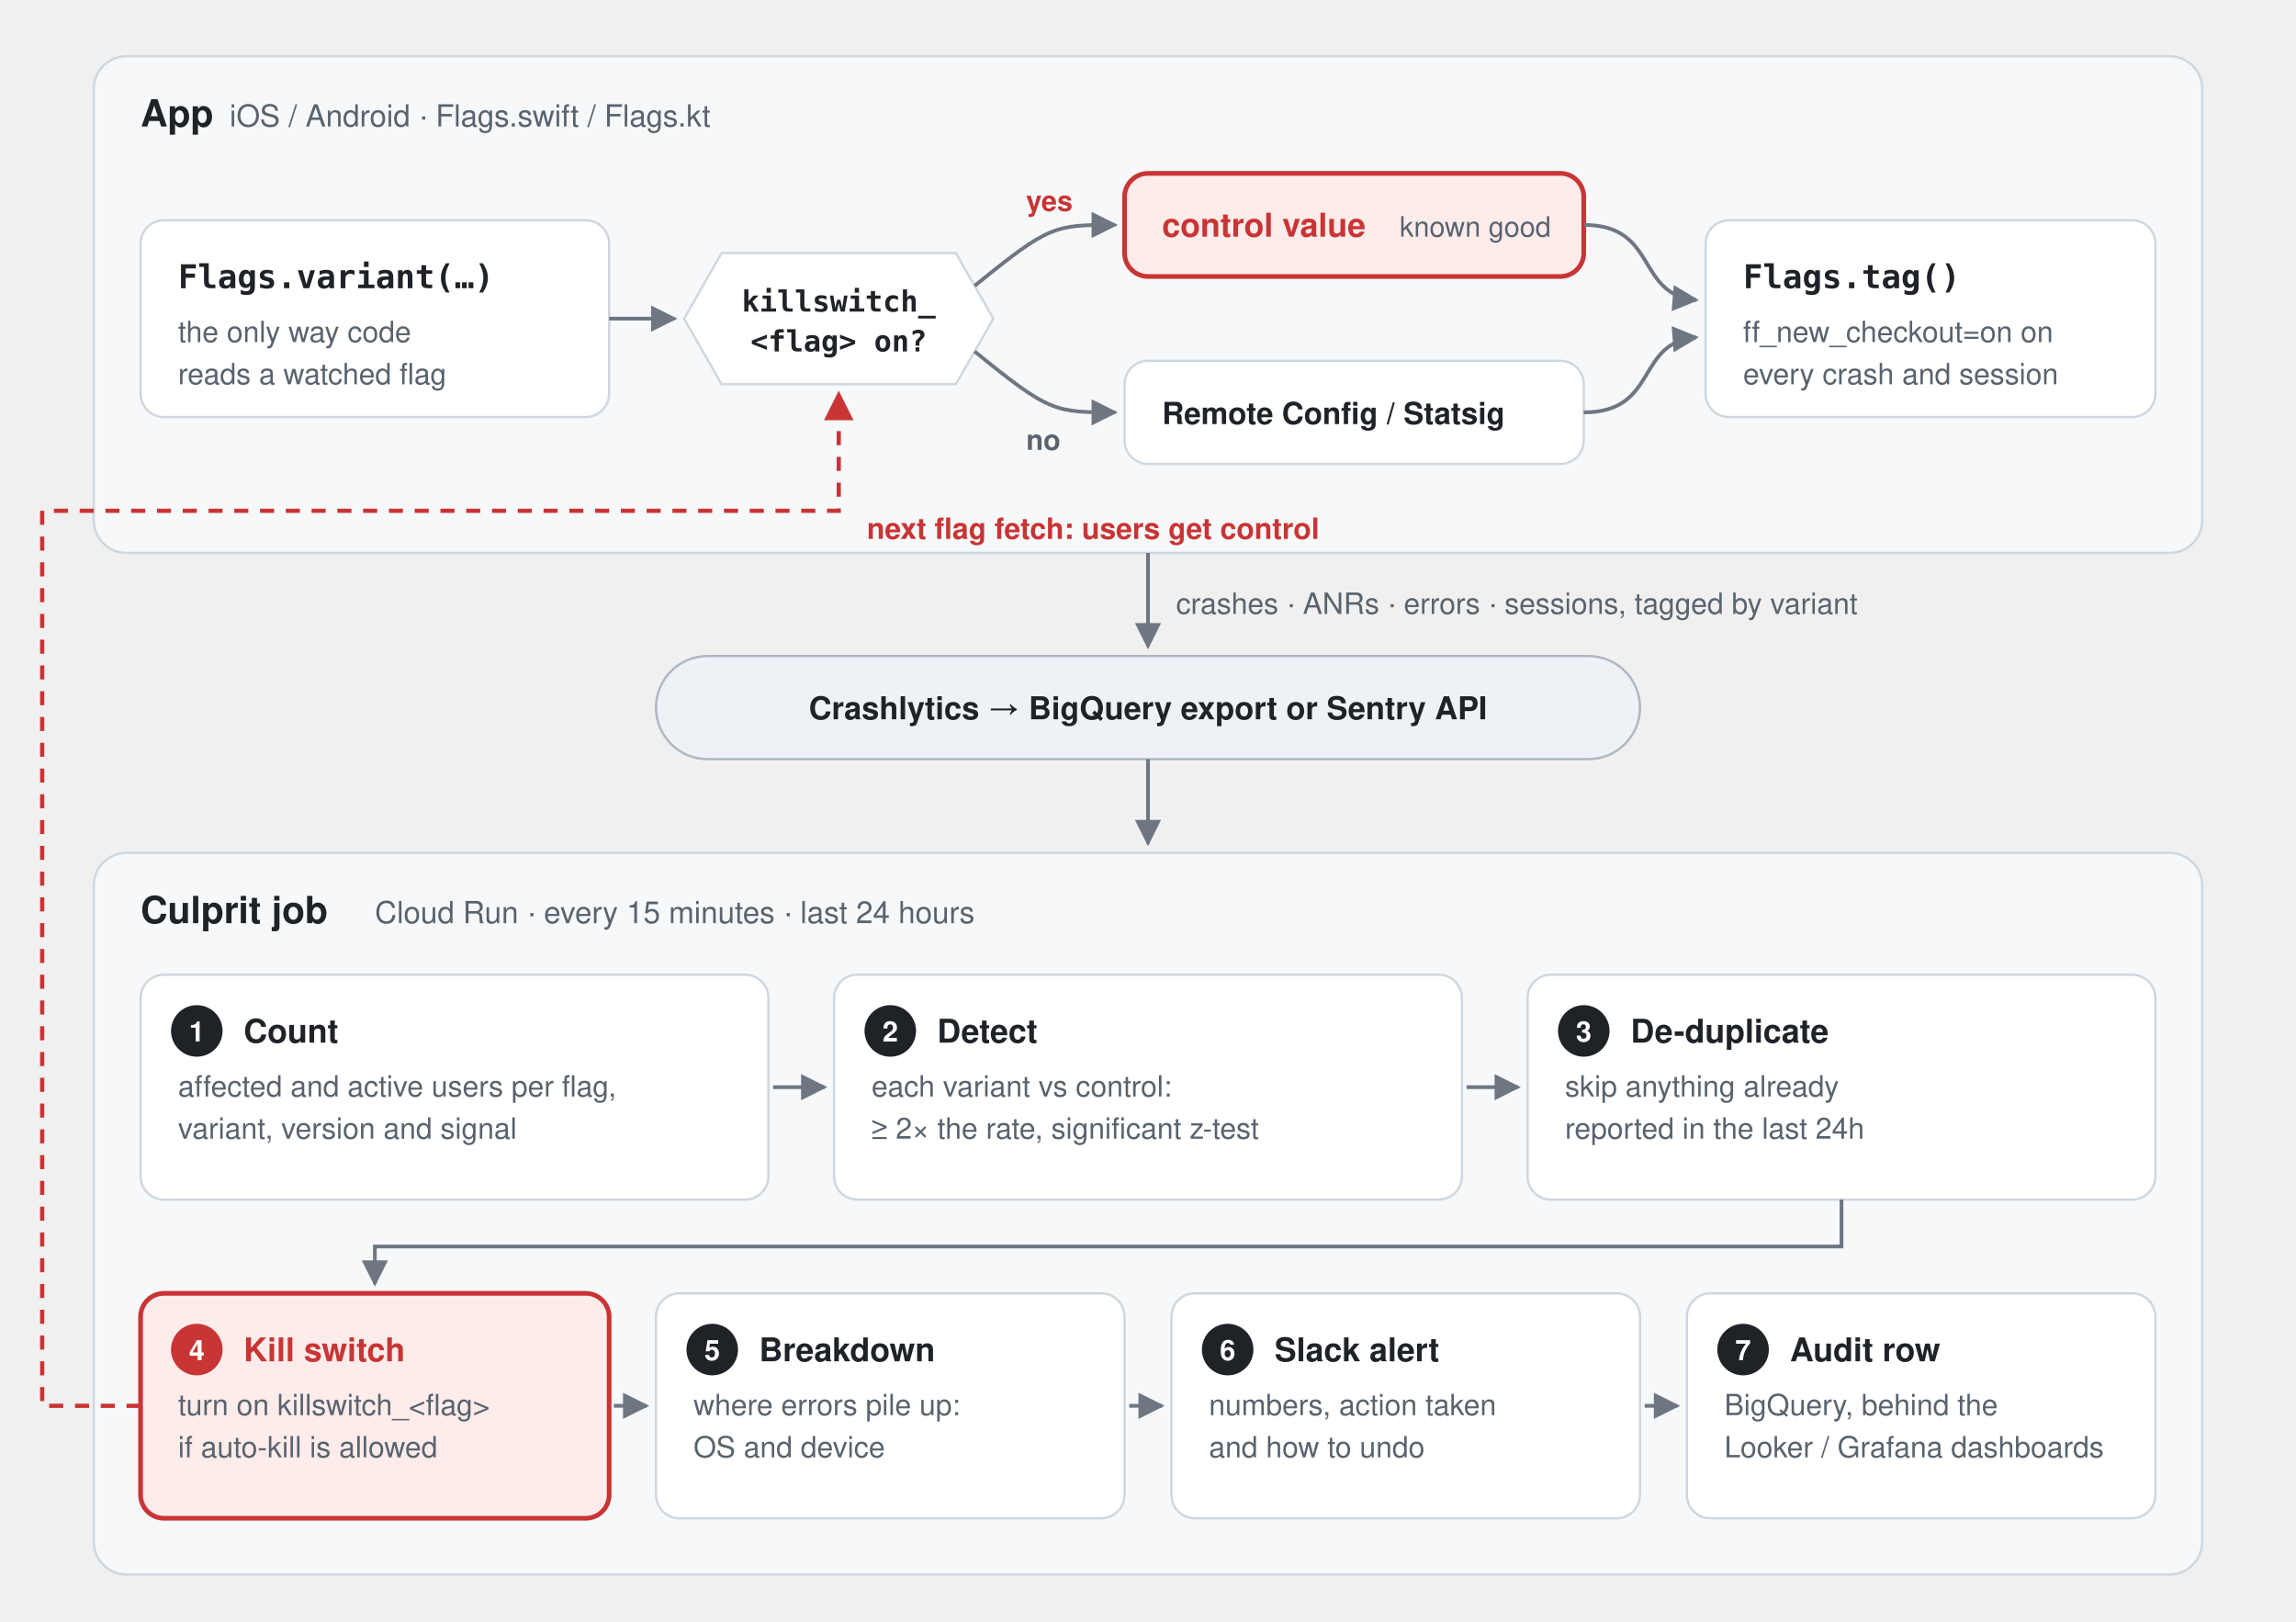
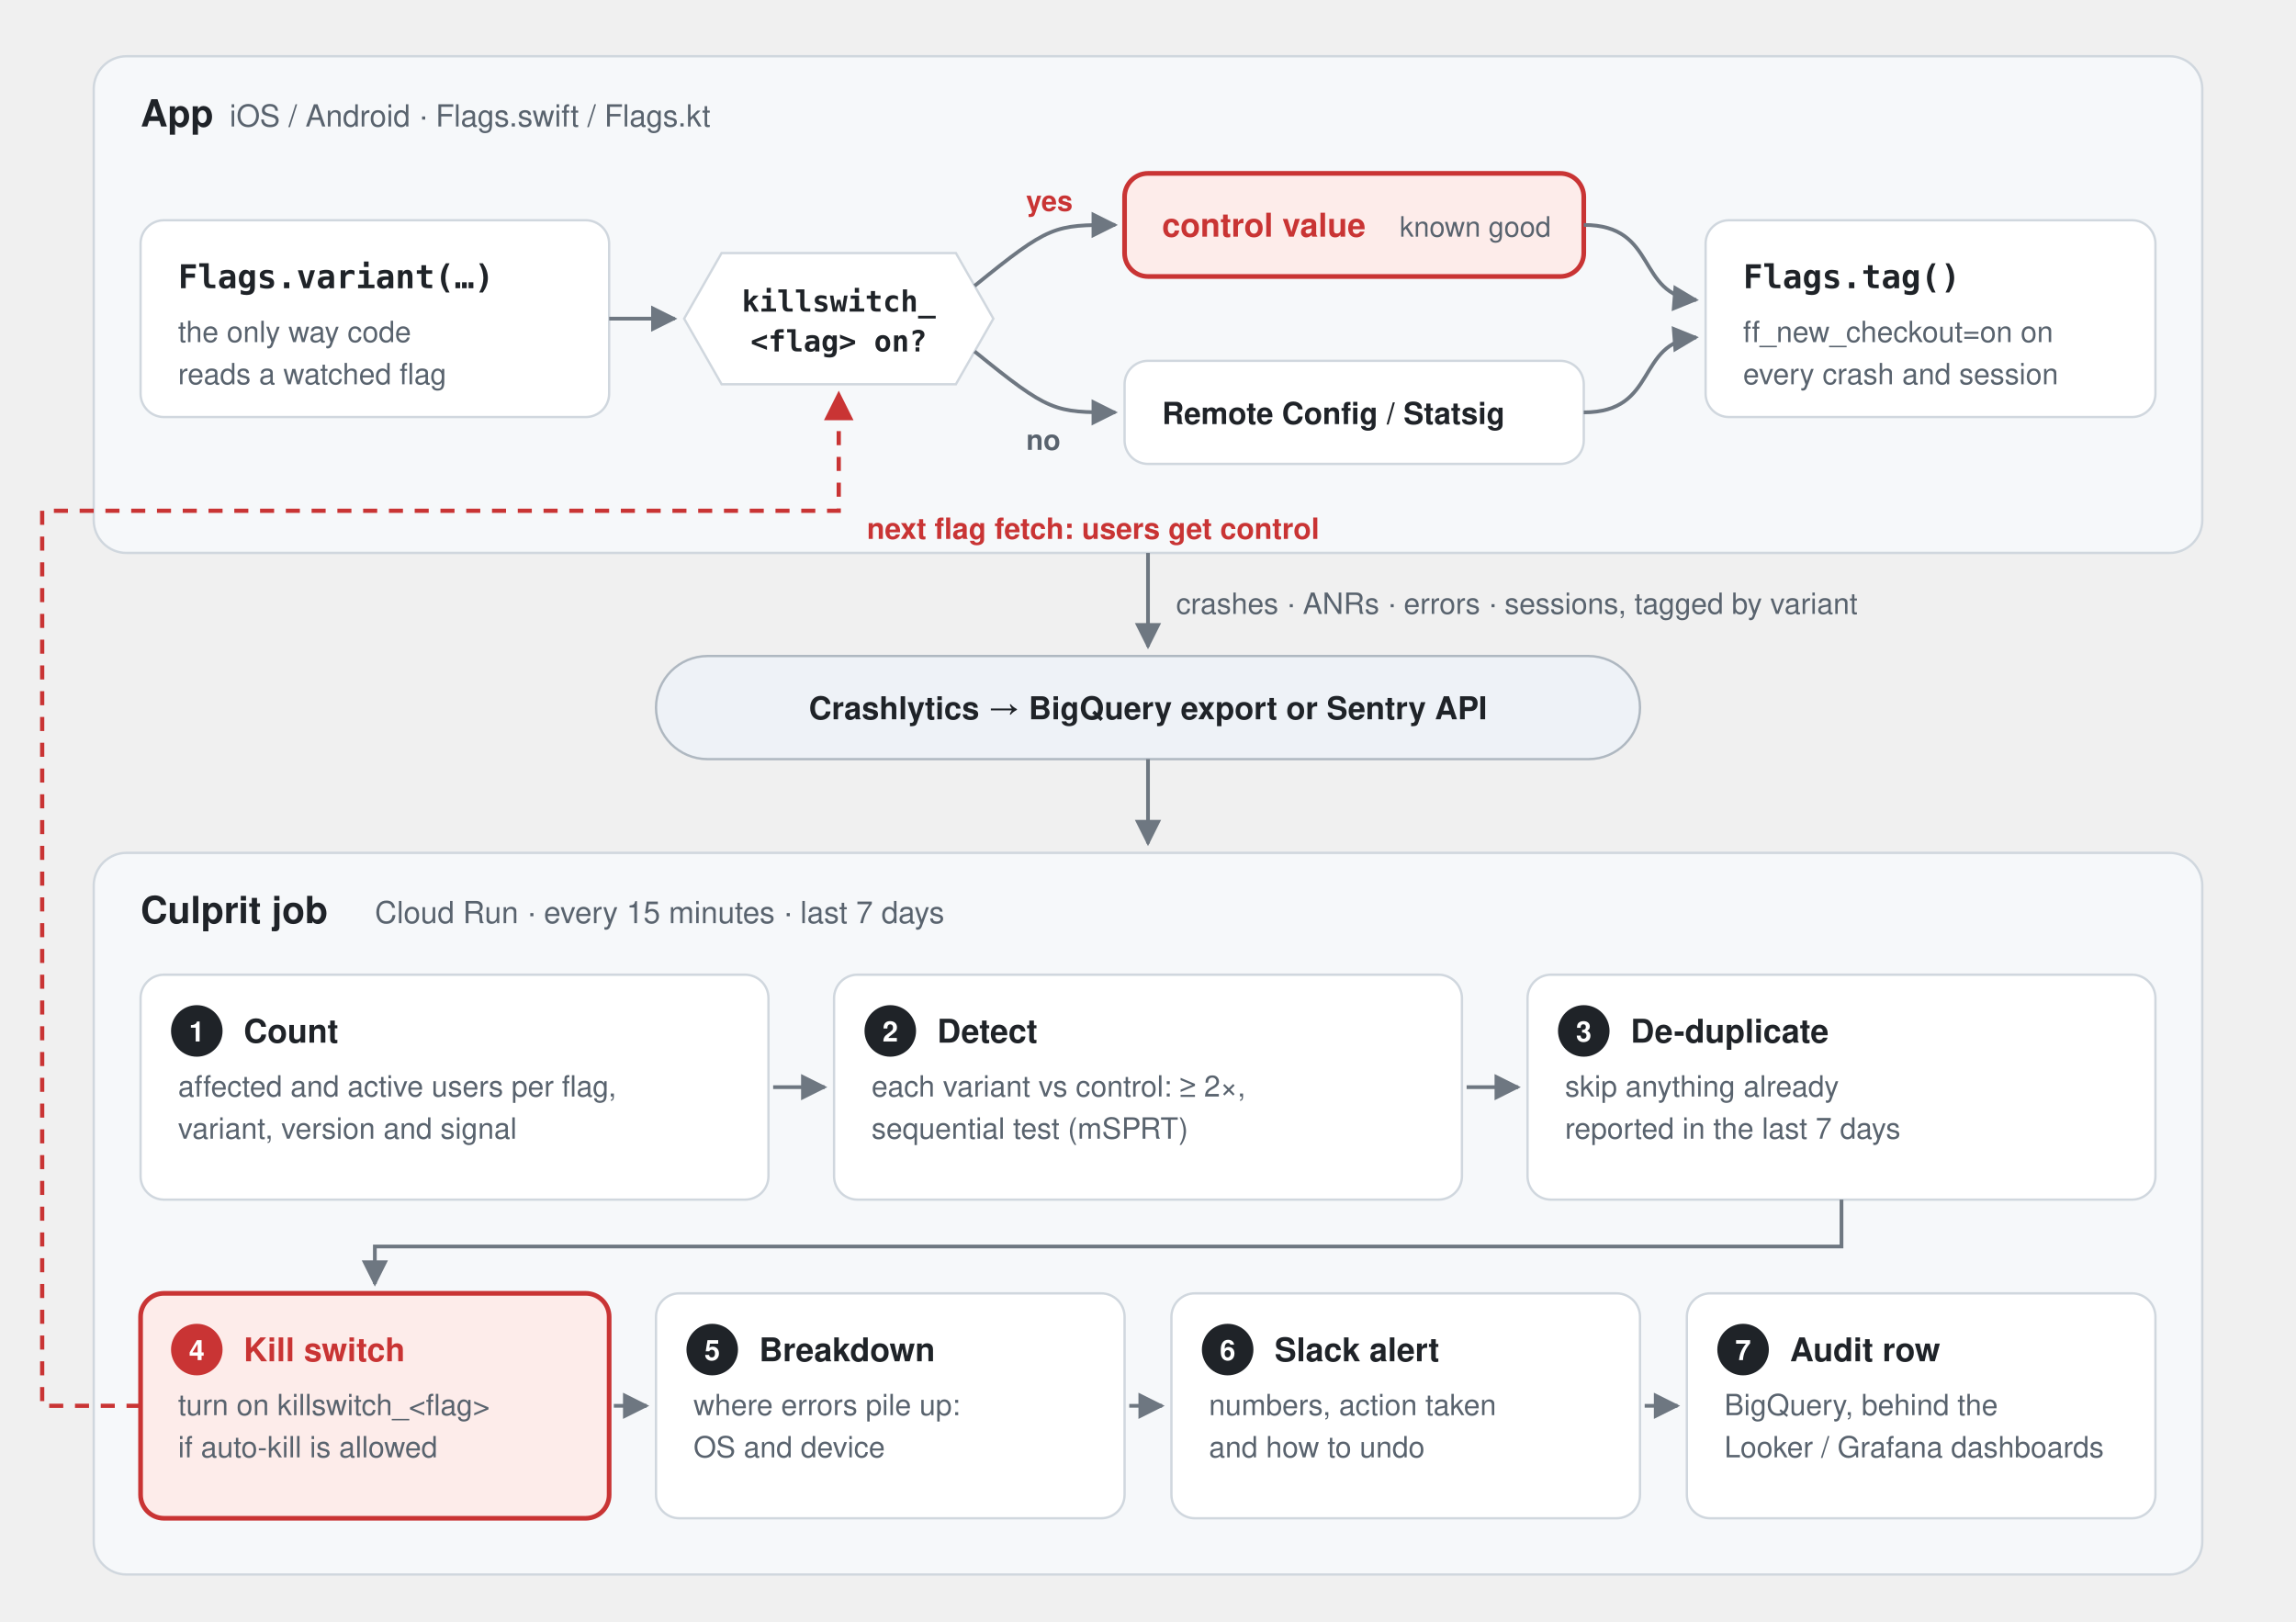
<svg xmlns="http://www.w3.org/2000/svg" viewBox="0 0 980 692" width="980" height="692" role="img" aria-labelledby="t d">
  <defs>
    <marker id="h" viewBox="0 0 10 10" refX="9" refY="5" markerWidth="7" markerHeight="7" orient="auto-start-reverse">
      <path d="M0,0 L10,5 L0,10 z" fill="#6e7781" />
    </marker>
    <marker id="ha" viewBox="0 0 10 10" refX="9" refY="5" markerWidth="7" markerHeight="7" orient="auto-start-reverse">
      <path d="M0,0 L10,5 L0,10 z" fill="#c93434" />
    </marker>
  </defs>
  <rect x="40" y="364" width="900" height="308" rx="14" fill="#f6f8fa" stroke="#d0d7de" />
  <rect x="40" y="24" width="900" height="212" rx="14" fill="#f6f8fa" stroke="#d0d7de" />
  <text x="60" y="54" font-family="-apple-system, BlinkMacSystemFont, 'Segoe UI', Helvetica, Arial, sans-serif" font-size="16" font-weight="700" fill="#1f2328" text-anchor="start">App</text>
  <text x="98" y="54" font-family="-apple-system, BlinkMacSystemFont, 'Segoe UI', Helvetica, Arial, sans-serif" font-size="13" font-weight="400" fill="#59636e" text-anchor="start">iOS / Android · Flags.swift / Flags.kt</text>
  <rect x="60" y="94" width="200" height="84" rx="10" fill="#ffffff" stroke="#d0d7de" stroke-width="1" />
  <text x="76" y="123" font-family="ui-monospace, SFMono-Regular, Menlo, Consolas, monospace" font-size="14" font-weight="700" fill="#1f2328" text-anchor="start">Flags.variant(…)</text>
  <text x="76" y="146" font-family="-apple-system, BlinkMacSystemFont, 'Segoe UI', Helvetica, Arial, sans-serif" font-size="12.5" font-weight="400" fill="#59636e" text-anchor="start">the only way code</text>
  <text x="76" y="164" font-family="-apple-system, BlinkMacSystemFont, 'Segoe UI', Helvetica, Arial, sans-serif" font-size="12.5" font-weight="400" fill="#59636e" text-anchor="start">reads a watched flag</text>
  <polygon points="292,136 308,108.0 408,108.0 424,136 408,164.0 308,164.0" fill="#ffffff" stroke="#d0d7de" />
  <text x="358.0" y="133" font-family="ui-monospace, SFMono-Regular, Menlo, Consolas, monospace" font-size="12.5" font-weight="600" fill="#1f2328" text-anchor="middle">killswitch_</text>
  <text x="358.0" y="150" font-family="ui-monospace, SFMono-Regular, Menlo, Consolas, monospace" font-size="12.5" font-weight="600" fill="#1f2328" text-anchor="middle">&lt;flag&gt; on?</text>
  <path d="M260,136 L288,136" fill="none" stroke="#6e7781" stroke-width="1.6" marker-end="url(#h)" />
  <rect x="480" y="74" width="196" height="44" rx="10" fill="#fdecea" stroke="#c93434" stroke-width="2" />
  <text x="496" y="101" font-family="-apple-system, BlinkMacSystemFont, 'Segoe UI', Helvetica, Arial, sans-serif" font-size="14" font-weight="700" fill="#c93434" text-anchor="start">control value</text>
  <text x="662" y="101" font-family="-apple-system, BlinkMacSystemFont, 'Segoe UI', Helvetica, Arial, sans-serif" font-size="12" font-weight="400" fill="#59636e" text-anchor="end">known good</text>
  <rect x="480" y="154" width="196" height="44" rx="10" fill="#ffffff" stroke="#d0d7de" />
  <text x="496" y="181" font-family="-apple-system, BlinkMacSystemFont, 'Segoe UI', Helvetica, Arial, sans-serif" font-size="13" font-weight="600" fill="#1f2328" text-anchor="start">Remote Config / Statsig</text>
  <path d="M416,122 C448,96 450,96 476,96" fill="none" stroke="#6e7781" stroke-width="1.6" marker-end="url(#h)" />
  <path d="M416,150 C448,176 450,176 476,176" fill="none" stroke="#6e7781" stroke-width="1.6" marker-end="url(#h)" />
  <text x="438" y="90" font-family="-apple-system, BlinkMacSystemFont, 'Segoe UI', Helvetica, Arial, sans-serif" font-size="12" font-weight="600" fill="#c93434" text-anchor="start">yes</text>
  <text x="438" y="192" font-family="-apple-system, BlinkMacSystemFont, 'Segoe UI', Helvetica, Arial, sans-serif" font-size="12" font-weight="600" fill="#59636e" text-anchor="start">no</text>
  <rect x="728" y="94" width="192" height="84" rx="10" fill="#ffffff" stroke="#d0d7de" stroke-width="1" />
  <text x="744" y="123" font-family="ui-monospace, SFMono-Regular, Menlo, Consolas, monospace" font-size="14" font-weight="700" fill="#1f2328" text-anchor="start">Flags.tag()</text>
  <text x="744" y="146" font-family="-apple-system, BlinkMacSystemFont, 'Segoe UI', Helvetica, Arial, sans-serif" font-size="12.5" font-weight="400" fill="#59636e" text-anchor="start">ff_new_checkout=on on</text>
  <text x="744" y="164" font-family="-apple-system, BlinkMacSystemFont, 'Segoe UI', Helvetica, Arial, sans-serif" font-size="12.5" font-weight="400" fill="#59636e" text-anchor="start">every crash and session</text>
  <path d="M676,96 C708,96 698,126 724,128" fill="none" stroke="#6e7781" stroke-width="1.6" marker-end="url(#h)" />
  <path d="M676,176 C708,176 698,146 724,144" fill="none" stroke="#6e7781" stroke-width="1.6" marker-end="url(#h)" />
  <path d="M490.0,236 L490.0,276" fill="none" stroke="#6e7781" stroke-width="1.6" marker-end="url(#h)" />
  <text x="502.0" y="262" font-family="-apple-system, BlinkMacSystemFont, 'Segoe UI', Helvetica, Arial, sans-serif" font-size="12.5" font-weight="400" fill="#59636e" text-anchor="start">crashes · ANRs · errors · sessions, tagged by variant</text>
  <rect x="280.0" y="280" width="420" height="44" rx="22" fill="#eef2f7" stroke="#afb8c1" />
  <text x="490.0" y="307" font-family="-apple-system, BlinkMacSystemFont, 'Segoe UI', Helvetica, Arial, sans-serif" font-size="13.5" font-weight="600" fill="#1f2328" text-anchor="middle">Crashlytics → BigQuery export   or   Sentry API</text>
  <path d="M490.0,324 L490.0,360" fill="none" stroke="#6e7781" stroke-width="1.6" marker-end="url(#h)" />
  <text x="60" y="394" font-family="-apple-system, BlinkMacSystemFont, 'Segoe UI', Helvetica, Arial, sans-serif" font-size="16" font-weight="700" fill="#1f2328" text-anchor="start">Culprit job</text>
-   <text x="160" y="394" font-family="-apple-system, BlinkMacSystemFont, 'Segoe UI', Helvetica, Arial, sans-serif" font-size="13" font-weight="400" fill="#59636e" text-anchor="start">Cloud Run · every 15 minutes · last 24 hours</text>
+   <text x="160" y="394" font-family="-apple-system, BlinkMacSystemFont, 'Segoe UI', Helvetica, Arial, sans-serif" font-size="13" font-weight="400" fill="#59636e" text-anchor="start">Cloud Run · every 15 minutes · last 7 days</text>
  <rect x="60.0" y="416" width="268.0" height="96" rx="10" fill="#ffffff" stroke="#d0d7de" stroke-width="1" />
  <circle cx="84.0" cy="440" r="11" fill="#1f2328" />
  <text x="84.0" y="444.5" font-family="-apple-system, BlinkMacSystemFont, 'Segoe UI', Helvetica, Arial, sans-serif" font-size="12" font-weight="700" fill="#ffffff" text-anchor="middle">1</text>
  <text x="104.0" y="445" font-family="-apple-system, BlinkMacSystemFont, 'Segoe UI', Helvetica, Arial, sans-serif" font-size="14" font-weight="700" fill="#1f2328" text-anchor="start">Count</text>
  <text x="76.0" y="468" font-family="-apple-system, BlinkMacSystemFont, 'Segoe UI', Helvetica, Arial, sans-serif" font-size="12.5" font-weight="400" fill="#59636e" text-anchor="start">affected and active users per flag,</text>
  <text x="76.0" y="486" font-family="-apple-system, BlinkMacSystemFont, 'Segoe UI', Helvetica, Arial, sans-serif" font-size="12.5" font-weight="400" fill="#59636e" text-anchor="start">variant, version and signal</text>
  <rect x="356.0" y="416" width="268.0" height="96" rx="10" fill="#ffffff" stroke="#d0d7de" stroke-width="1" />
  <circle cx="380.0" cy="440" r="11" fill="#1f2328" />
  <text x="380.0" y="444.5" font-family="-apple-system, BlinkMacSystemFont, 'Segoe UI', Helvetica, Arial, sans-serif" font-size="12" font-weight="700" fill="#ffffff" text-anchor="middle">2</text>
  <text x="400.0" y="445" font-family="-apple-system, BlinkMacSystemFont, 'Segoe UI', Helvetica, Arial, sans-serif" font-size="14" font-weight="700" fill="#1f2328" text-anchor="start">Detect</text>
-   <text x="372.0" y="468" font-family="-apple-system, BlinkMacSystemFont, 'Segoe UI', Helvetica, Arial, sans-serif" font-size="12.5" font-weight="400" fill="#59636e" text-anchor="start">each variant vs control:</text>
-   <text x="372.0" y="486" font-family="-apple-system, BlinkMacSystemFont, 'Segoe UI', Helvetica, Arial, sans-serif" font-size="12.5" font-weight="400" fill="#59636e" text-anchor="start">≥ 2× the rate, significant z-test</text>
+   <text x="372.0" y="468" font-family="-apple-system, BlinkMacSystemFont, 'Segoe UI', Helvetica, Arial, sans-serif" font-size="12.5" font-weight="400" fill="#59636e" text-anchor="start">each variant vs control: ≥ 2×,</text>
+   <text x="372.0" y="486" font-family="-apple-system, BlinkMacSystemFont, 'Segoe UI', Helvetica, Arial, sans-serif" font-size="12.5" font-weight="400" fill="#59636e" text-anchor="start">sequential test (mSPRT)</text>
  <path d="M330.0,464.0 L352.0,464.0" fill="none" stroke="#6e7781" stroke-width="1.6" marker-end="url(#h)" />
  <rect x="652.0" y="416" width="268.0" height="96" rx="10" fill="#ffffff" stroke="#d0d7de" stroke-width="1" />
  <circle cx="676.0" cy="440" r="11" fill="#1f2328" />
  <text x="676.0" y="444.5" font-family="-apple-system, BlinkMacSystemFont, 'Segoe UI', Helvetica, Arial, sans-serif" font-size="12" font-weight="700" fill="#ffffff" text-anchor="middle">3</text>
  <text x="696.0" y="445" font-family="-apple-system, BlinkMacSystemFont, 'Segoe UI', Helvetica, Arial, sans-serif" font-size="14" font-weight="700" fill="#1f2328" text-anchor="start">De-duplicate</text>
  <text x="668.0" y="468" font-family="-apple-system, BlinkMacSystemFont, 'Segoe UI', Helvetica, Arial, sans-serif" font-size="12.5" font-weight="400" fill="#59636e" text-anchor="start">skip anything already</text>
-   <text x="668.0" y="486" font-family="-apple-system, BlinkMacSystemFont, 'Segoe UI', Helvetica, Arial, sans-serif" font-size="12.5" font-weight="400" fill="#59636e" text-anchor="start">reported in the last 24h</text>
+   <text x="668.0" y="486" font-family="-apple-system, BlinkMacSystemFont, 'Segoe UI', Helvetica, Arial, sans-serif" font-size="12.5" font-weight="400" fill="#59636e" text-anchor="start">reported in the last 7 days</text>
  <path d="M626.0,464.0 L648.0,464.0" fill="none" stroke="#6e7781" stroke-width="1.6" marker-end="url(#h)" />
  <rect x="60.0" y="552" width="200.0" height="96" rx="10" fill="#fdecea" stroke="#c93434" stroke-width="2" />
  <circle cx="84.0" cy="576" r="11" fill="#c93434" />
  <text x="84.0" y="580.5" font-family="-apple-system, BlinkMacSystemFont, 'Segoe UI', Helvetica, Arial, sans-serif" font-size="12" font-weight="700" fill="#ffffff" text-anchor="middle">4</text>
  <text x="104.0" y="581" font-family="-apple-system, BlinkMacSystemFont, 'Segoe UI', Helvetica, Arial, sans-serif" font-size="14" font-weight="700" fill="#c93434" text-anchor="start">Kill switch</text>
  <text x="76.0" y="604" font-family="-apple-system, BlinkMacSystemFont, 'Segoe UI', Helvetica, Arial, sans-serif" font-size="12.5" font-weight="400" fill="#59636e" text-anchor="start">turn on killswitch_&lt;flag&gt;</text>
  <text x="76.0" y="622" font-family="-apple-system, BlinkMacSystemFont, 'Segoe UI', Helvetica, Arial, sans-serif" font-size="12.5" font-weight="400" fill="#59636e" text-anchor="start">if auto-kill is allowed</text>
  <rect x="280.0" y="552" width="200.0" height="96" rx="10" fill="#ffffff" stroke="#d0d7de" stroke-width="1" />
  <circle cx="304.0" cy="576" r="11" fill="#1f2328" />
  <text x="304.0" y="580.5" font-family="-apple-system, BlinkMacSystemFont, 'Segoe UI', Helvetica, Arial, sans-serif" font-size="12" font-weight="700" fill="#ffffff" text-anchor="middle">5</text>
  <text x="324.0" y="581" font-family="-apple-system, BlinkMacSystemFont, 'Segoe UI', Helvetica, Arial, sans-serif" font-size="14" font-weight="700" fill="#1f2328" text-anchor="start">Breakdown</text>
  <text x="296.0" y="604" font-family="-apple-system, BlinkMacSystemFont, 'Segoe UI', Helvetica, Arial, sans-serif" font-size="12.5" font-weight="400" fill="#59636e" text-anchor="start">where errors pile up:</text>
  <text x="296.0" y="622" font-family="-apple-system, BlinkMacSystemFont, 'Segoe UI', Helvetica, Arial, sans-serif" font-size="12.5" font-weight="400" fill="#59636e" text-anchor="start">OS and device</text>
  <path d="M262.0,600.0 L276.0,600.0" fill="none" stroke="#6e7781" stroke-width="1.6" marker-end="url(#h)" />
  <rect x="500.0" y="552" width="200.0" height="96" rx="10" fill="#ffffff" stroke="#d0d7de" stroke-width="1" />
  <circle cx="524.0" cy="576" r="11" fill="#1f2328" />
  <text x="524.0" y="580.5" font-family="-apple-system, BlinkMacSystemFont, 'Segoe UI', Helvetica, Arial, sans-serif" font-size="12" font-weight="700" fill="#ffffff" text-anchor="middle">6</text>
  <text x="544.0" y="581" font-family="-apple-system, BlinkMacSystemFont, 'Segoe UI', Helvetica, Arial, sans-serif" font-size="14" font-weight="700" fill="#1f2328" text-anchor="start">Slack alert</text>
  <text x="516.0" y="604" font-family="-apple-system, BlinkMacSystemFont, 'Segoe UI', Helvetica, Arial, sans-serif" font-size="12.5" font-weight="400" fill="#59636e" text-anchor="start">numbers, action taken</text>
  <text x="516.0" y="622" font-family="-apple-system, BlinkMacSystemFont, 'Segoe UI', Helvetica, Arial, sans-serif" font-size="12.5" font-weight="400" fill="#59636e" text-anchor="start">and how to undo</text>
  <path d="M482.0,600.0 L496.0,600.0" fill="none" stroke="#6e7781" stroke-width="1.6" marker-end="url(#h)" />
  <rect x="720.0" y="552" width="200.0" height="96" rx="10" fill="#ffffff" stroke="#d0d7de" stroke-width="1" />
  <circle cx="744.0" cy="576" r="11" fill="#1f2328" />
  <text x="744.0" y="580.5" font-family="-apple-system, BlinkMacSystemFont, 'Segoe UI', Helvetica, Arial, sans-serif" font-size="12" font-weight="700" fill="#ffffff" text-anchor="middle">7</text>
  <text x="764.0" y="581" font-family="-apple-system, BlinkMacSystemFont, 'Segoe UI', Helvetica, Arial, sans-serif" font-size="14" font-weight="700" fill="#1f2328" text-anchor="start">Audit row</text>
  <text x="736.0" y="604" font-family="-apple-system, BlinkMacSystemFont, 'Segoe UI', Helvetica, Arial, sans-serif" font-size="12.5" font-weight="400" fill="#59636e" text-anchor="start">BigQuery, behind the</text>
  <text x="736.0" y="622" font-family="-apple-system, BlinkMacSystemFont, 'Segoe UI', Helvetica, Arial, sans-serif" font-size="12.5" font-weight="400" fill="#59636e" text-anchor="start">Looker / Grafana dashboards</text>
  <path d="M702.0,600.0 L716.0,600.0" fill="none" stroke="#6e7781" stroke-width="1.6" marker-end="url(#h)" />
  <path d="M786.0,512 L786.0,532 L160.0,532 L160.0,548" fill="none" stroke="#6e7781" stroke-width="1.6" marker-end="url(#h)" />
  <path d="M60,600.0 L18,600.0 L18,218 L358.0,218 L358.0,168.0" fill="none" stroke="#c93434" stroke-width="1.8" stroke-dasharray="6 5" marker-end="url(#ha)" />
  <text x="370.0" y="230" font-family="-apple-system, BlinkMacSystemFont, 'Segoe UI', Helvetica, Arial, sans-serif" font-size="12.5" font-weight="600" fill="#c93434" text-anchor="start">next flag fetch: users get control</text>
</svg>
